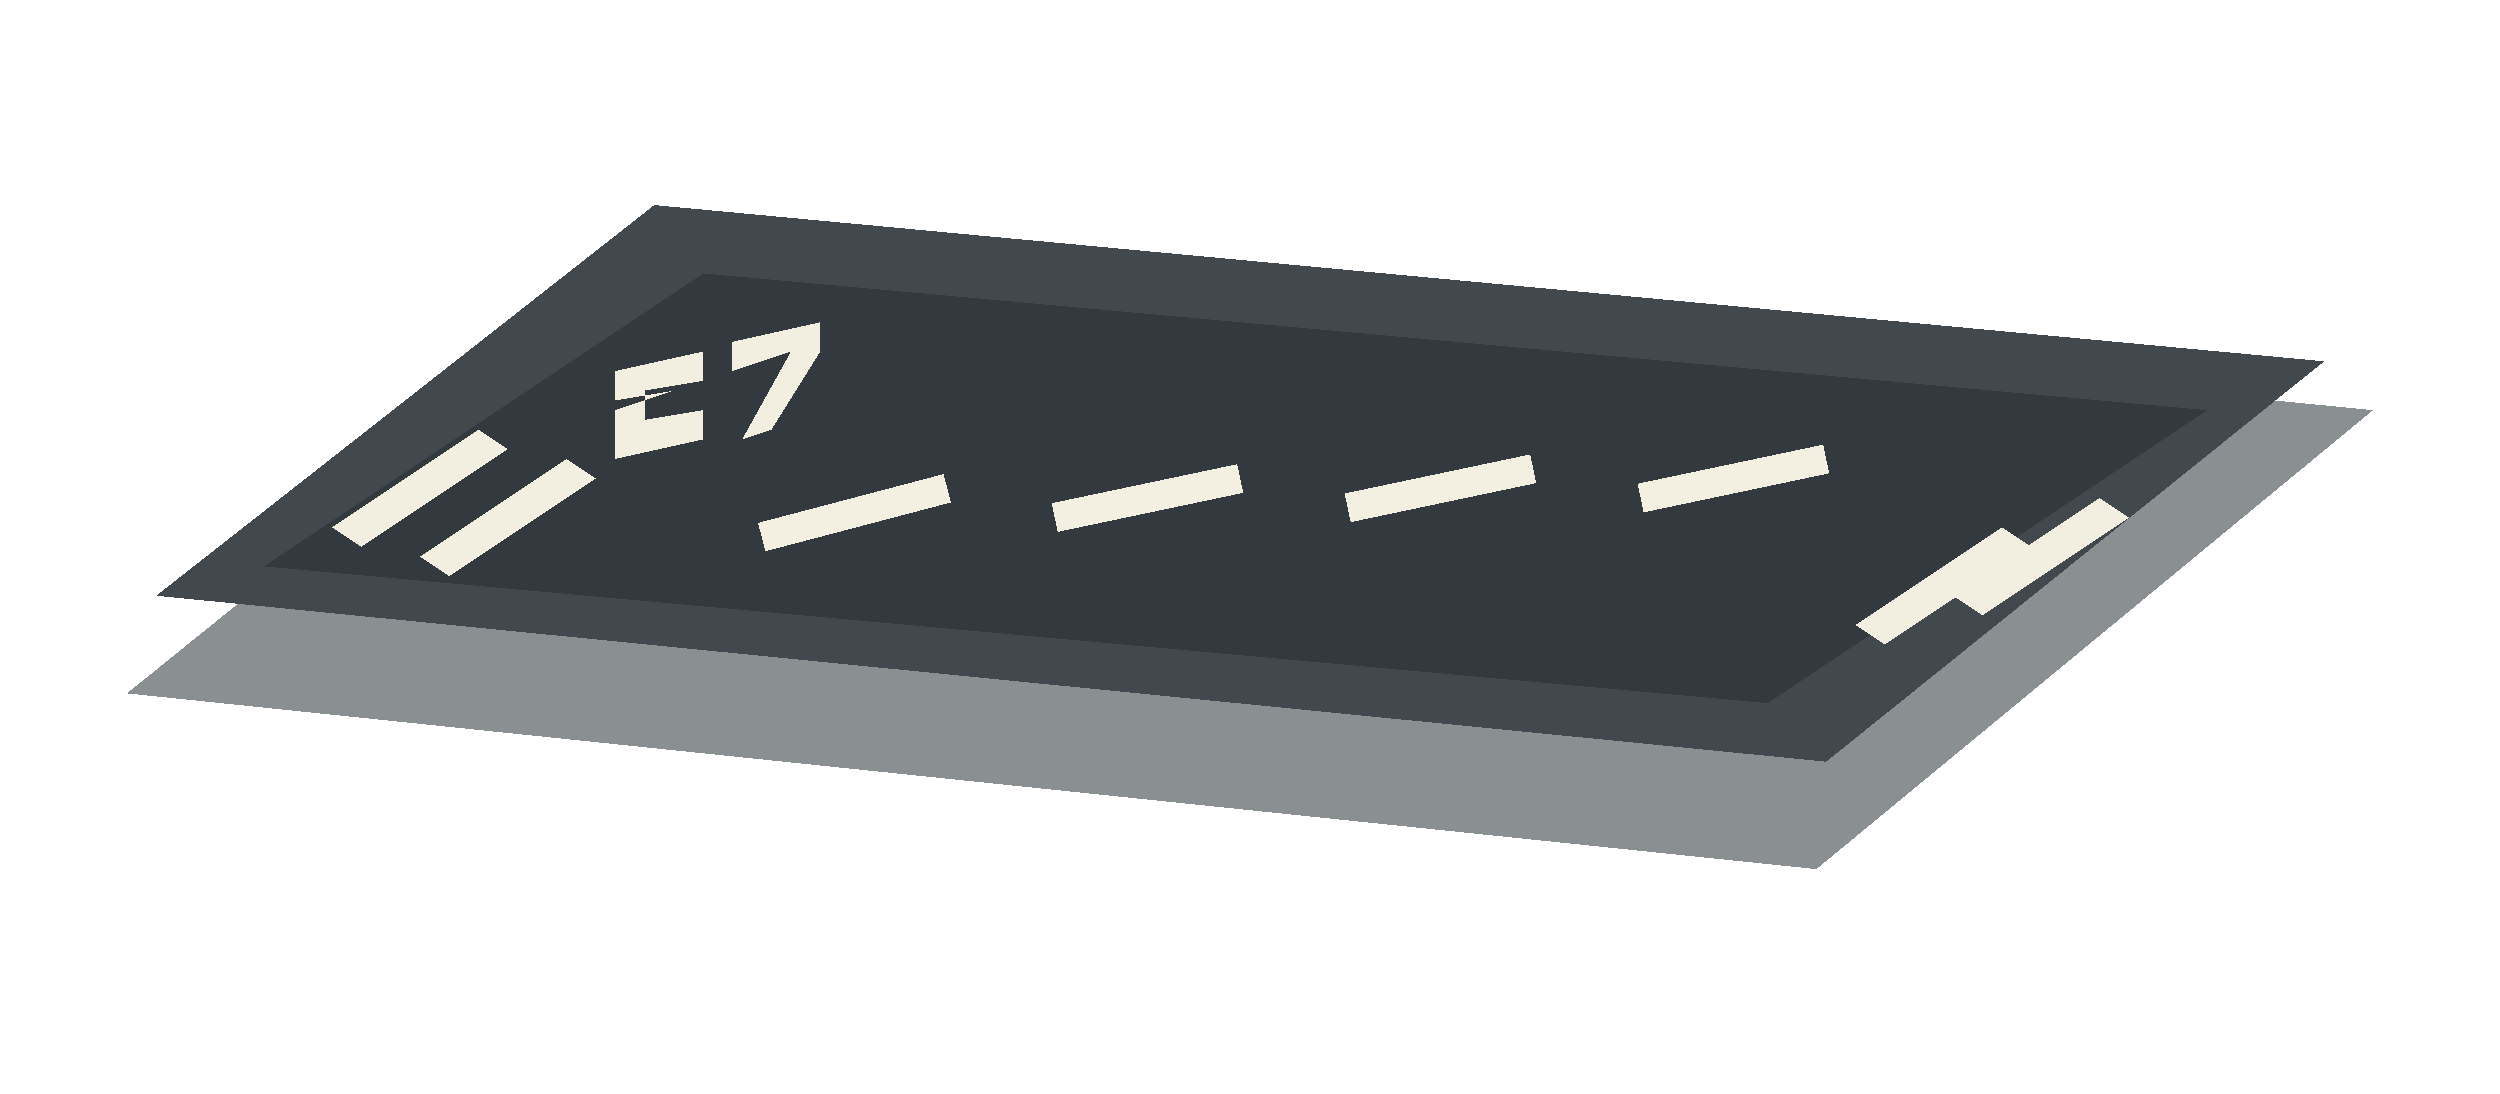
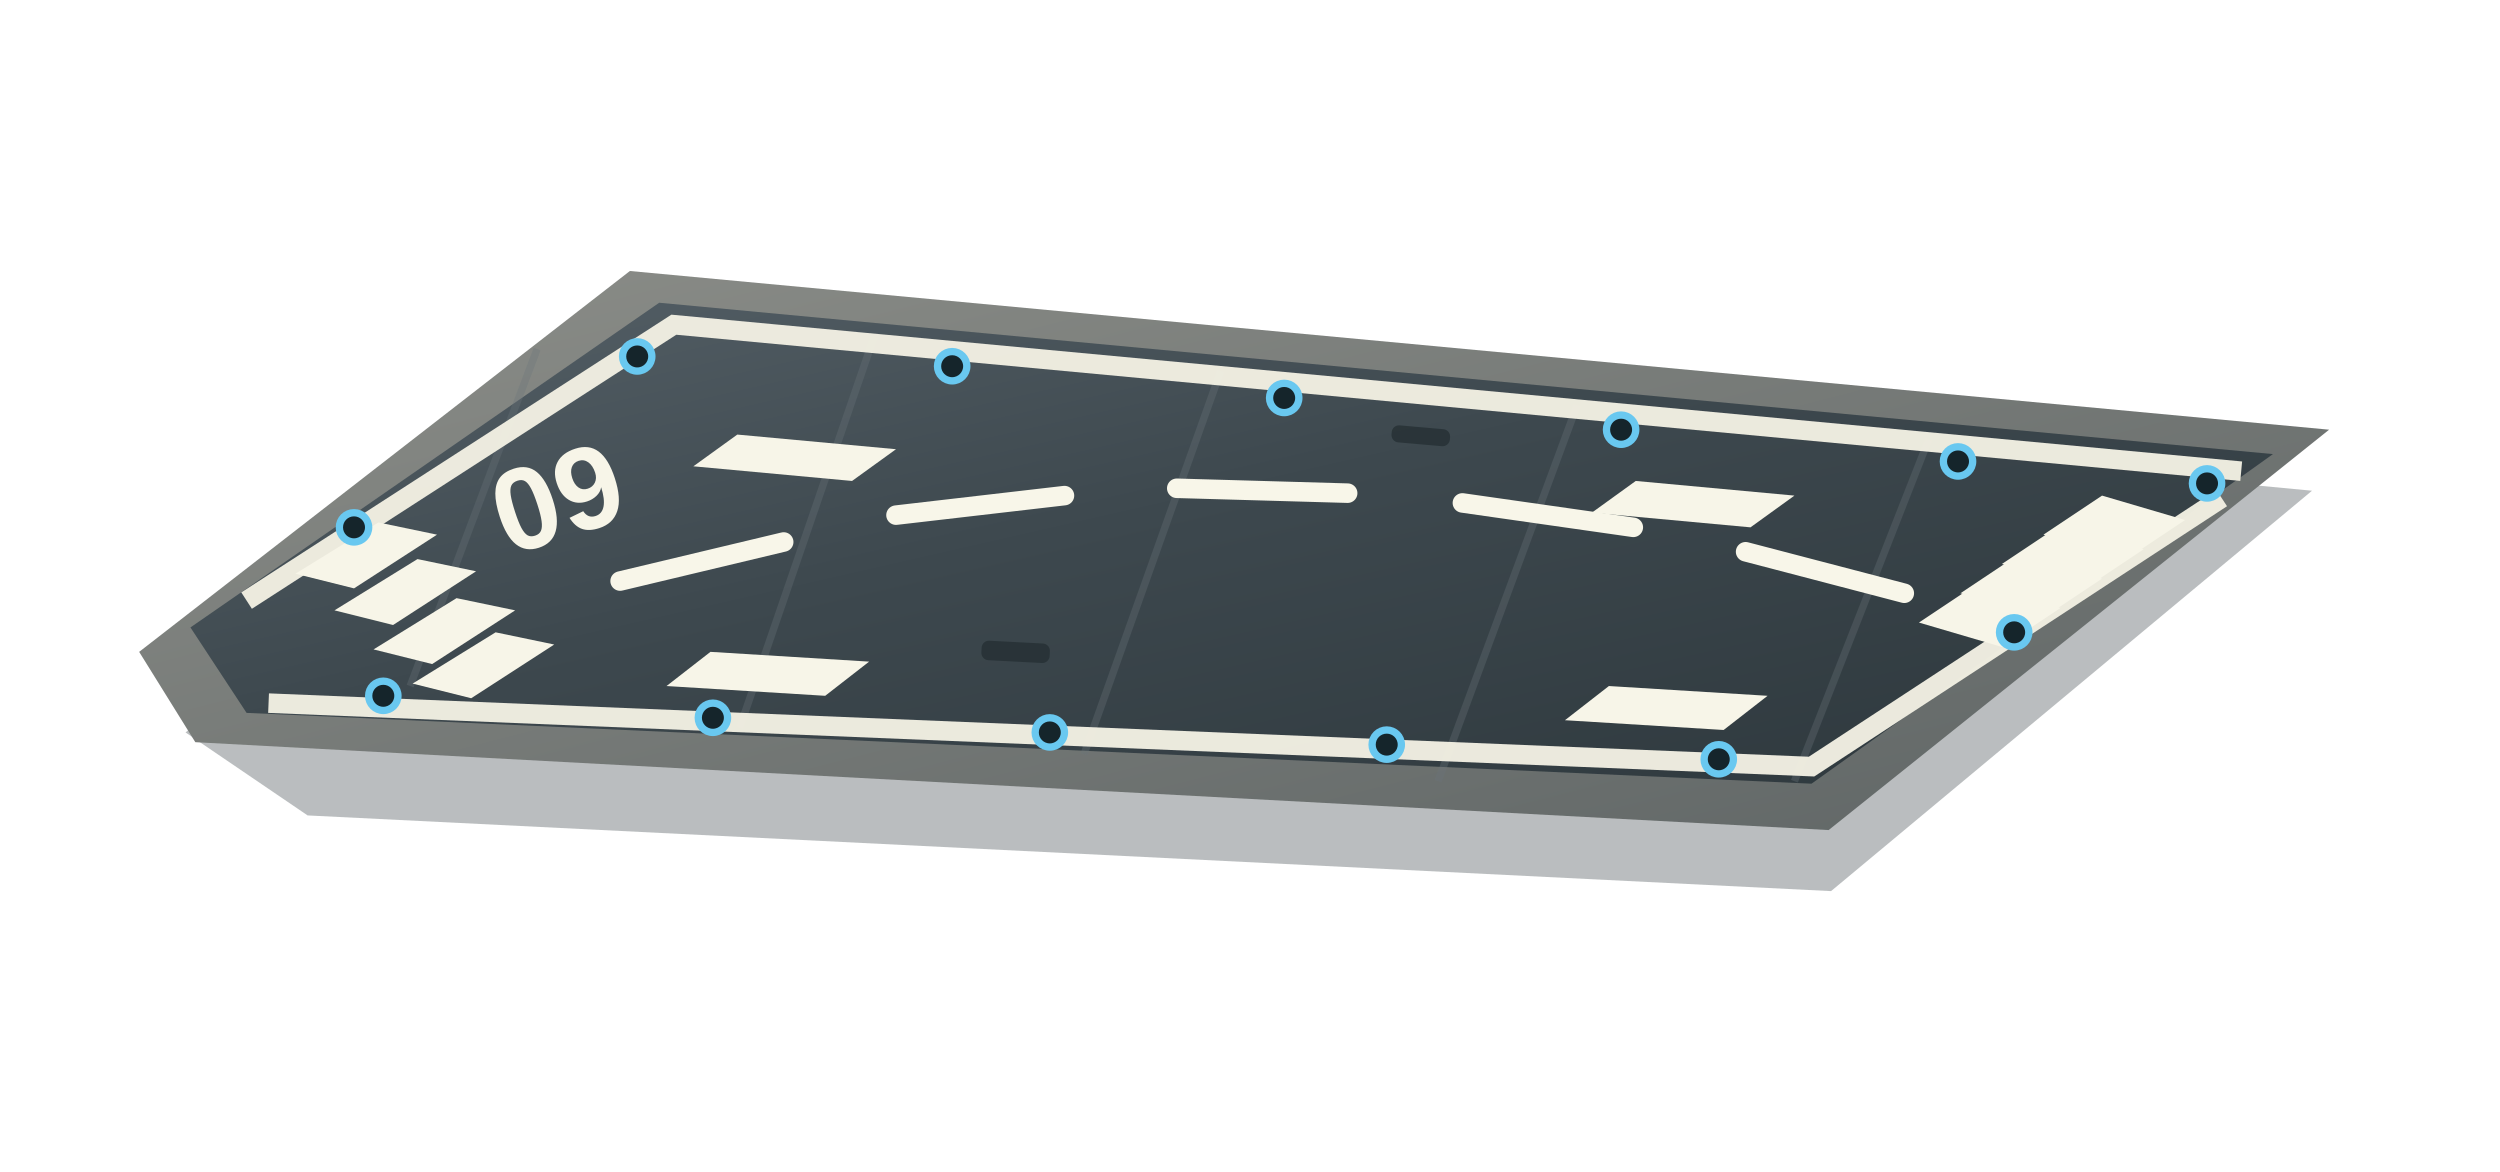
- <svg xmlns="http://www.w3.org/2000/svg" width="256" height="112" viewBox="0 0 256 112" shape-rendering="crispEdges">
-   <polygon points="13,71 70,25 243,42 186,89" fill="#162025" opacity=".5" />
-   <polygon points="16,61 67,21 238,37 187,78" fill="#41494e" />
-   <polygon points="27,58 72,28 226,42 181,72" fill="#333a3f" />
-   <path d="M34 54 L49 44 L52 46 L37 56 Z M43 57 L58 47 L61 49 L46 59 Z M190 64 L205 54 L208 56 L193 66 Z M200 61 L215 51 L218 53 L203 63 Z" fill="#f2efe0" />
-   <path d="M78 55 L97 50 M108 53 L127 49 M138 52 L157 48 M168 51 L187 47" stroke="#f3efe1" stroke-width="3" />
-   <path d="M63 38 L72 36 L72 39 L66 40 L66 43 L72 42 L72 45 L63 47 L63 42 L69 40 L63 41 Z M75 35 L84 33 L84 36 L79 44 L76 45 L81 36 L75 38 Z" fill="#f2efe0" />
+ <svg xmlns="http://www.w3.org/2000/svg" width="1024" height="480" viewBox="0 0 1024 480">
+   <defs>
+     <linearGradient id="asphalt" x1="0" y1="0" x2="1" y2="1">
+       <stop offset="0" stop-color="#566168" />
+       <stop offset=".45" stop-color="#3d484e" />
+       <stop offset="1" stop-color="#2d373c" />
+     </linearGradient>
+     <linearGradient id="shoulder" x1="0" y1="0" x2="1" y2="1">
+       <stop offset="0" stop-color="#8c8e89" />
+       <stop offset="1" stop-color="#5f6565" />
+     </linearGradient>
+   </defs>
+   <polygon points="76,300 273,137 947,201 750,365 126,334" fill="#172328" opacity=".30" />
+   <polygon points="57,267 258,111 954,176 749,340 80,304" fill="url(#shoulder)" />
+   <polygon points="78,257 270,124 931,186 742,321 101,292" fill="url(#asphalt)" />
+   <g stroke="#69747a" stroke-width="3" opacity=".33">
+     <line x1="220" y1="143" x2="168" y2="281" />
+     <line x1="358" y1="138" x2="303" y2="298" />
+     <line x1="500" y1="152" x2="444" y2="309" />
+     <line x1="646" y1="166" x2="589" y2="320" />
+     <line x1="790" y1="180" x2="735" y2="320" />
+   </g>
+   <polyline points="101,246 276,133 918,193" fill="none" stroke="#f2f0e3" stroke-width="8" opacity=".96" />
+   <polyline points="110,288 742,314 910,204" fill="none" stroke="#f2f0e3" stroke-width="8" opacity=".96" />
+   <g stroke="#f8f6e9" stroke-width="8" stroke-linecap="round">
+     <line x1="254" y1="238" x2="321" y2="222" />
+     <line x1="367" y1="211" x2="436" y2="203" />
+     <line x1="482" y1="200" x2="552" y2="202" />
+     <line x1="599" y1="206" x2="669" y2="216" />
+     <line x1="715" y1="226" x2="780" y2="243" />
+   </g>
+   <g fill="#f7f5e8">
+     <polygon points="121,235 155,214 179,219 145,241" />
+     <polygon points="137,250 171,229 195,234 161,256" />
+     <polygon points="153,266 187,245 211,250 177,272" />
+     <polygon points="169,280 203,259 227,264 193,286" />
+     <polygon points="810,239 844,249 820,265 786,255" />
+     <polygon points="827,227 861,237 837,253 803,243" />
+     <polygon points="844,215 878,225 854,241 820,231" />
+     <polygon points="861,203 895,213 871,229 837,219" />
+   </g>
+   <g fill="#f7f5e8">
+     <polygon points="302,178 367,184 349,197 284,191" />
+     <polygon points="291,267 356,271 338,285 273,281" />
+     <polygon points="670,197 735,203 717,216 652,210" />
+     <polygon points="659,281 724,285 706,299 641,295" />
+   </g>
+   <text x="208" y="228" font-family="Arial, sans-serif" font-size="48" font-weight="700" fill="#f7f5e8" transform="rotate(-18 208 228)">09</text>
+   <g fill="#222d31" opacity=".72">
+     <rect x="402" y="263" width="28" height="8" rx="3" transform="rotate(3 416 267)" />
+     <rect x="570" y="175" width="24" height="7" rx="3" transform="rotate(5 582 178)" />
+   </g>
+   <g fill="#15252b" stroke="#69c8f0" stroke-width="3">
+     <circle cx="145" cy="216" r="6" />
+     <circle cx="261" cy="146" r="6" />
+     <circle cx="390" cy="150" r="6" />
+     <circle cx="526" cy="163" r="6" />
+     <circle cx="664" cy="176" r="6" />
+     <circle cx="802" cy="189" r="6" />
+     <circle cx="904" cy="198" r="6" />
+     <circle cx="157" cy="285" r="6" />
+     <circle cx="292" cy="294" r="6" />
+     <circle cx="430" cy="300" r="6" />
+     <circle cx="568" cy="305" r="6" />
+     <circle cx="704" cy="311" r="6" />
+     <circle cx="825" cy="259" r="6" />
+   </g>
</svg>
